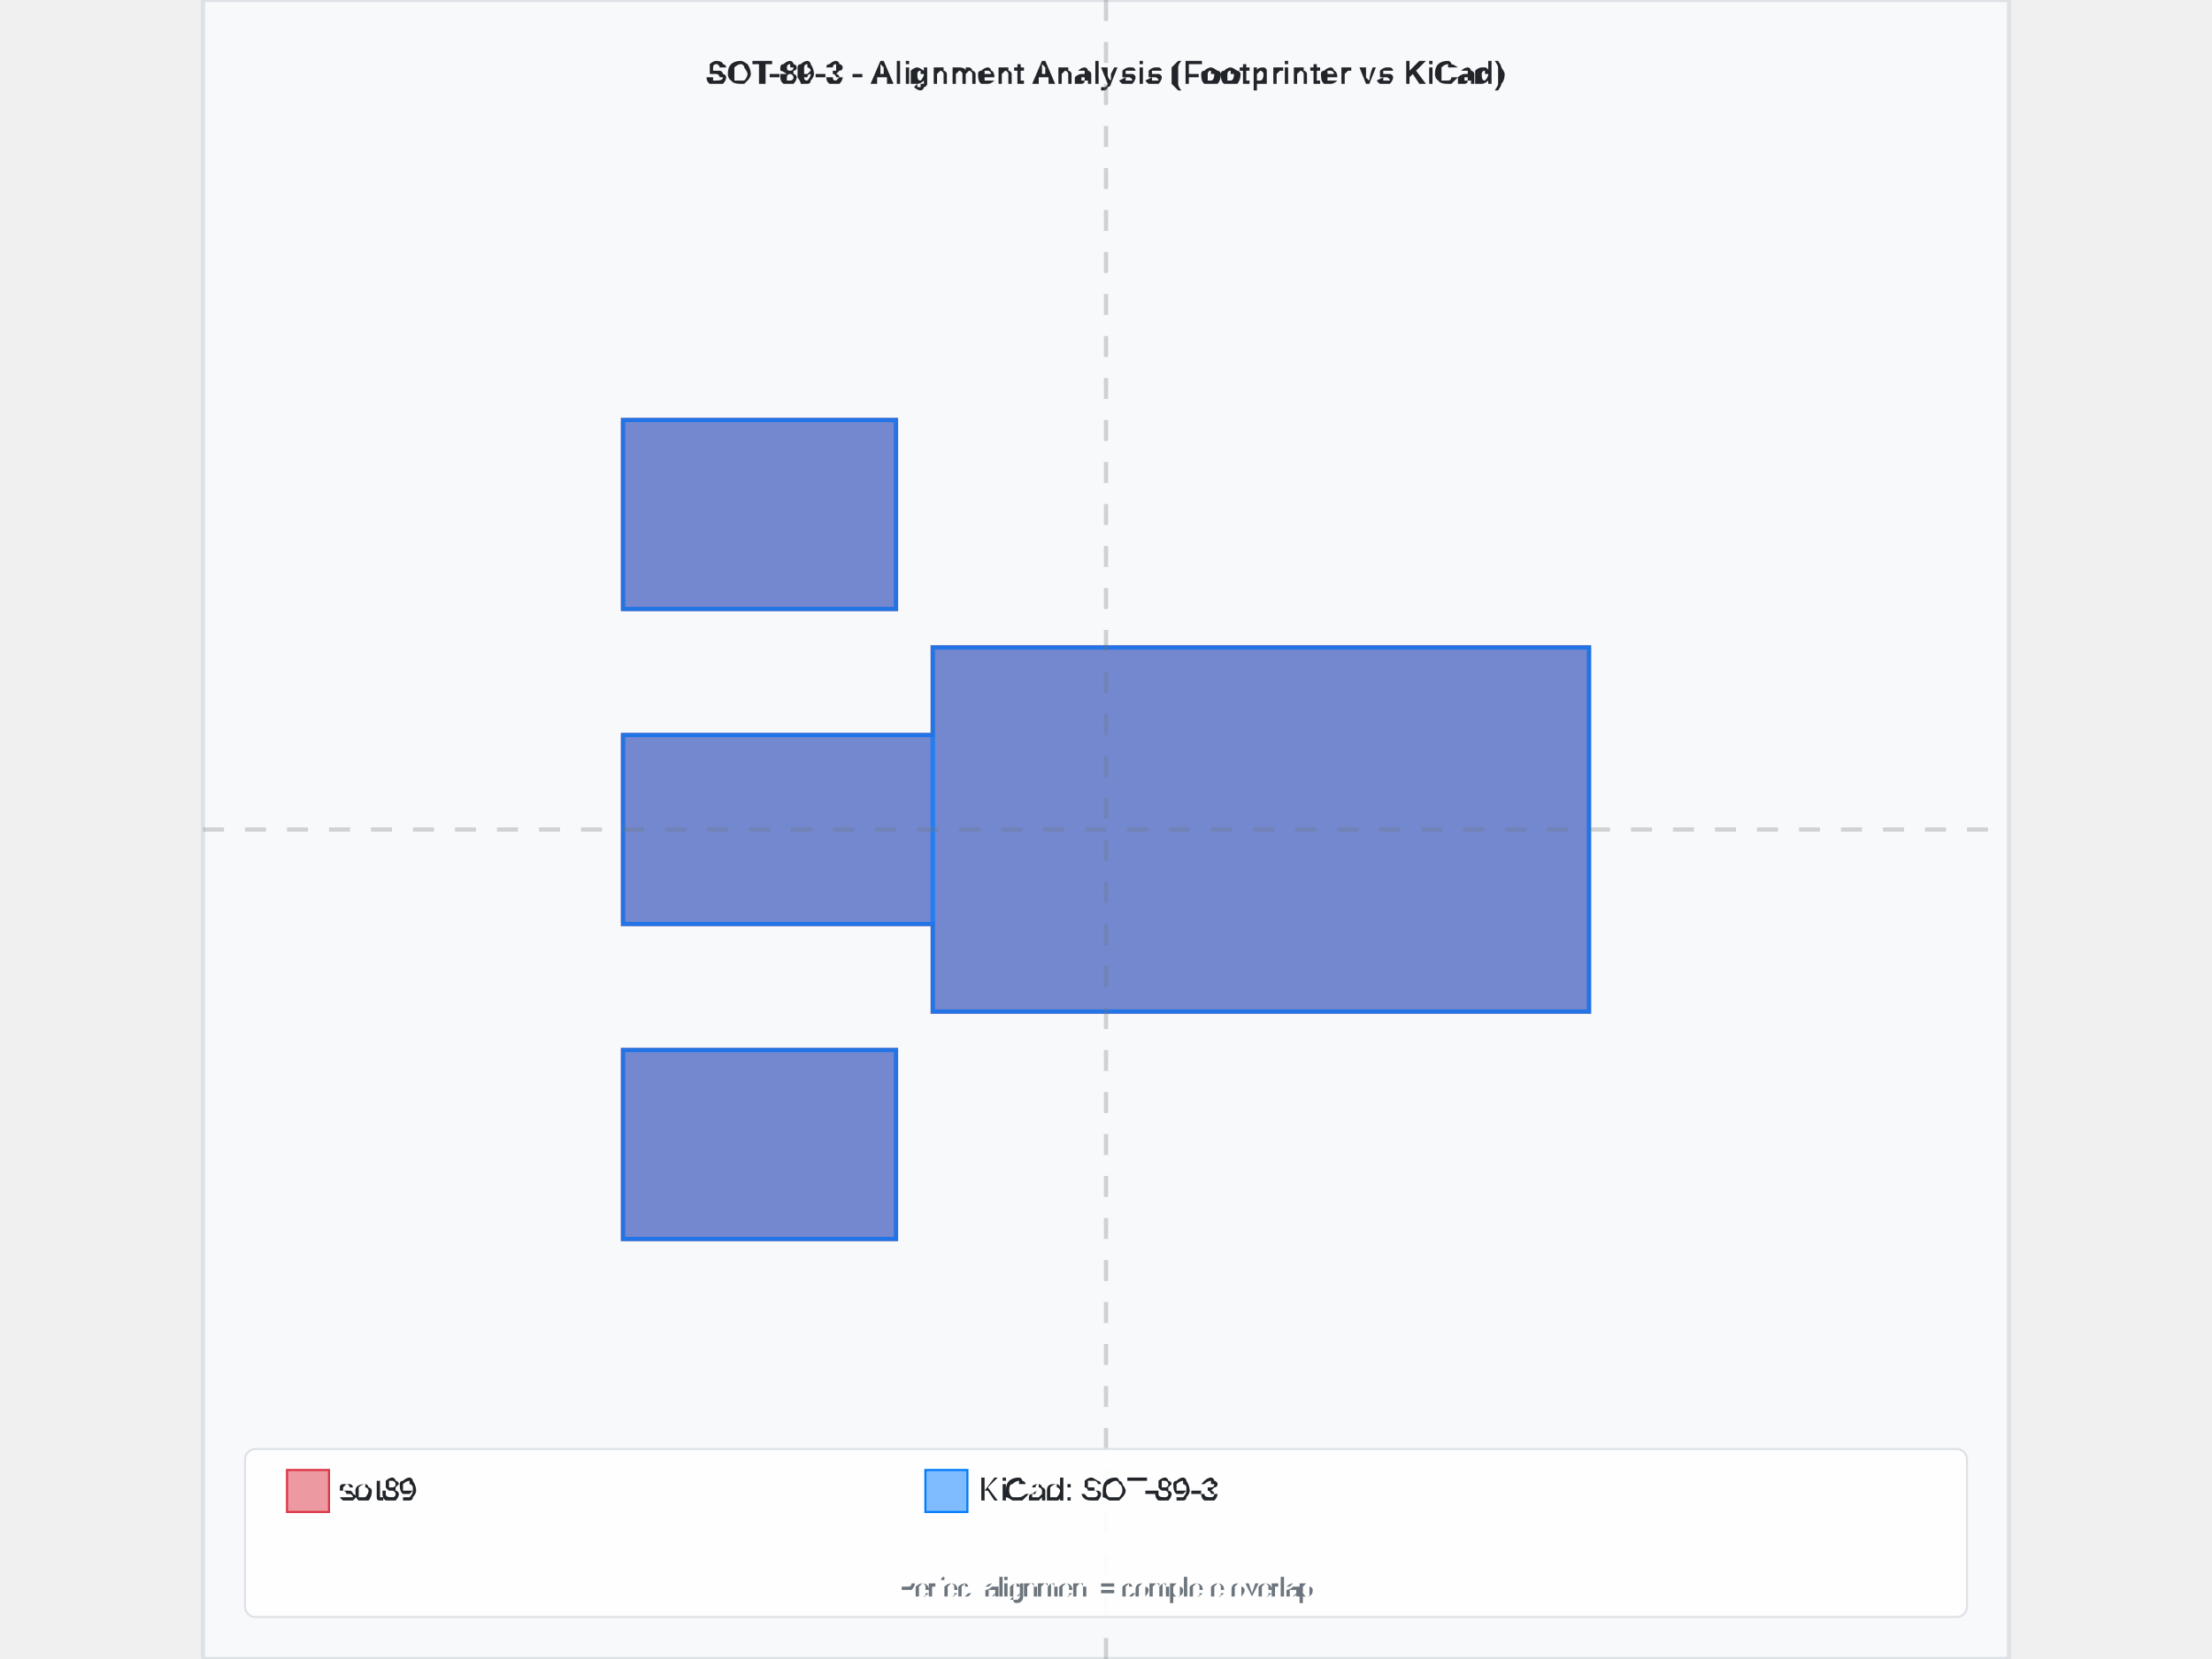
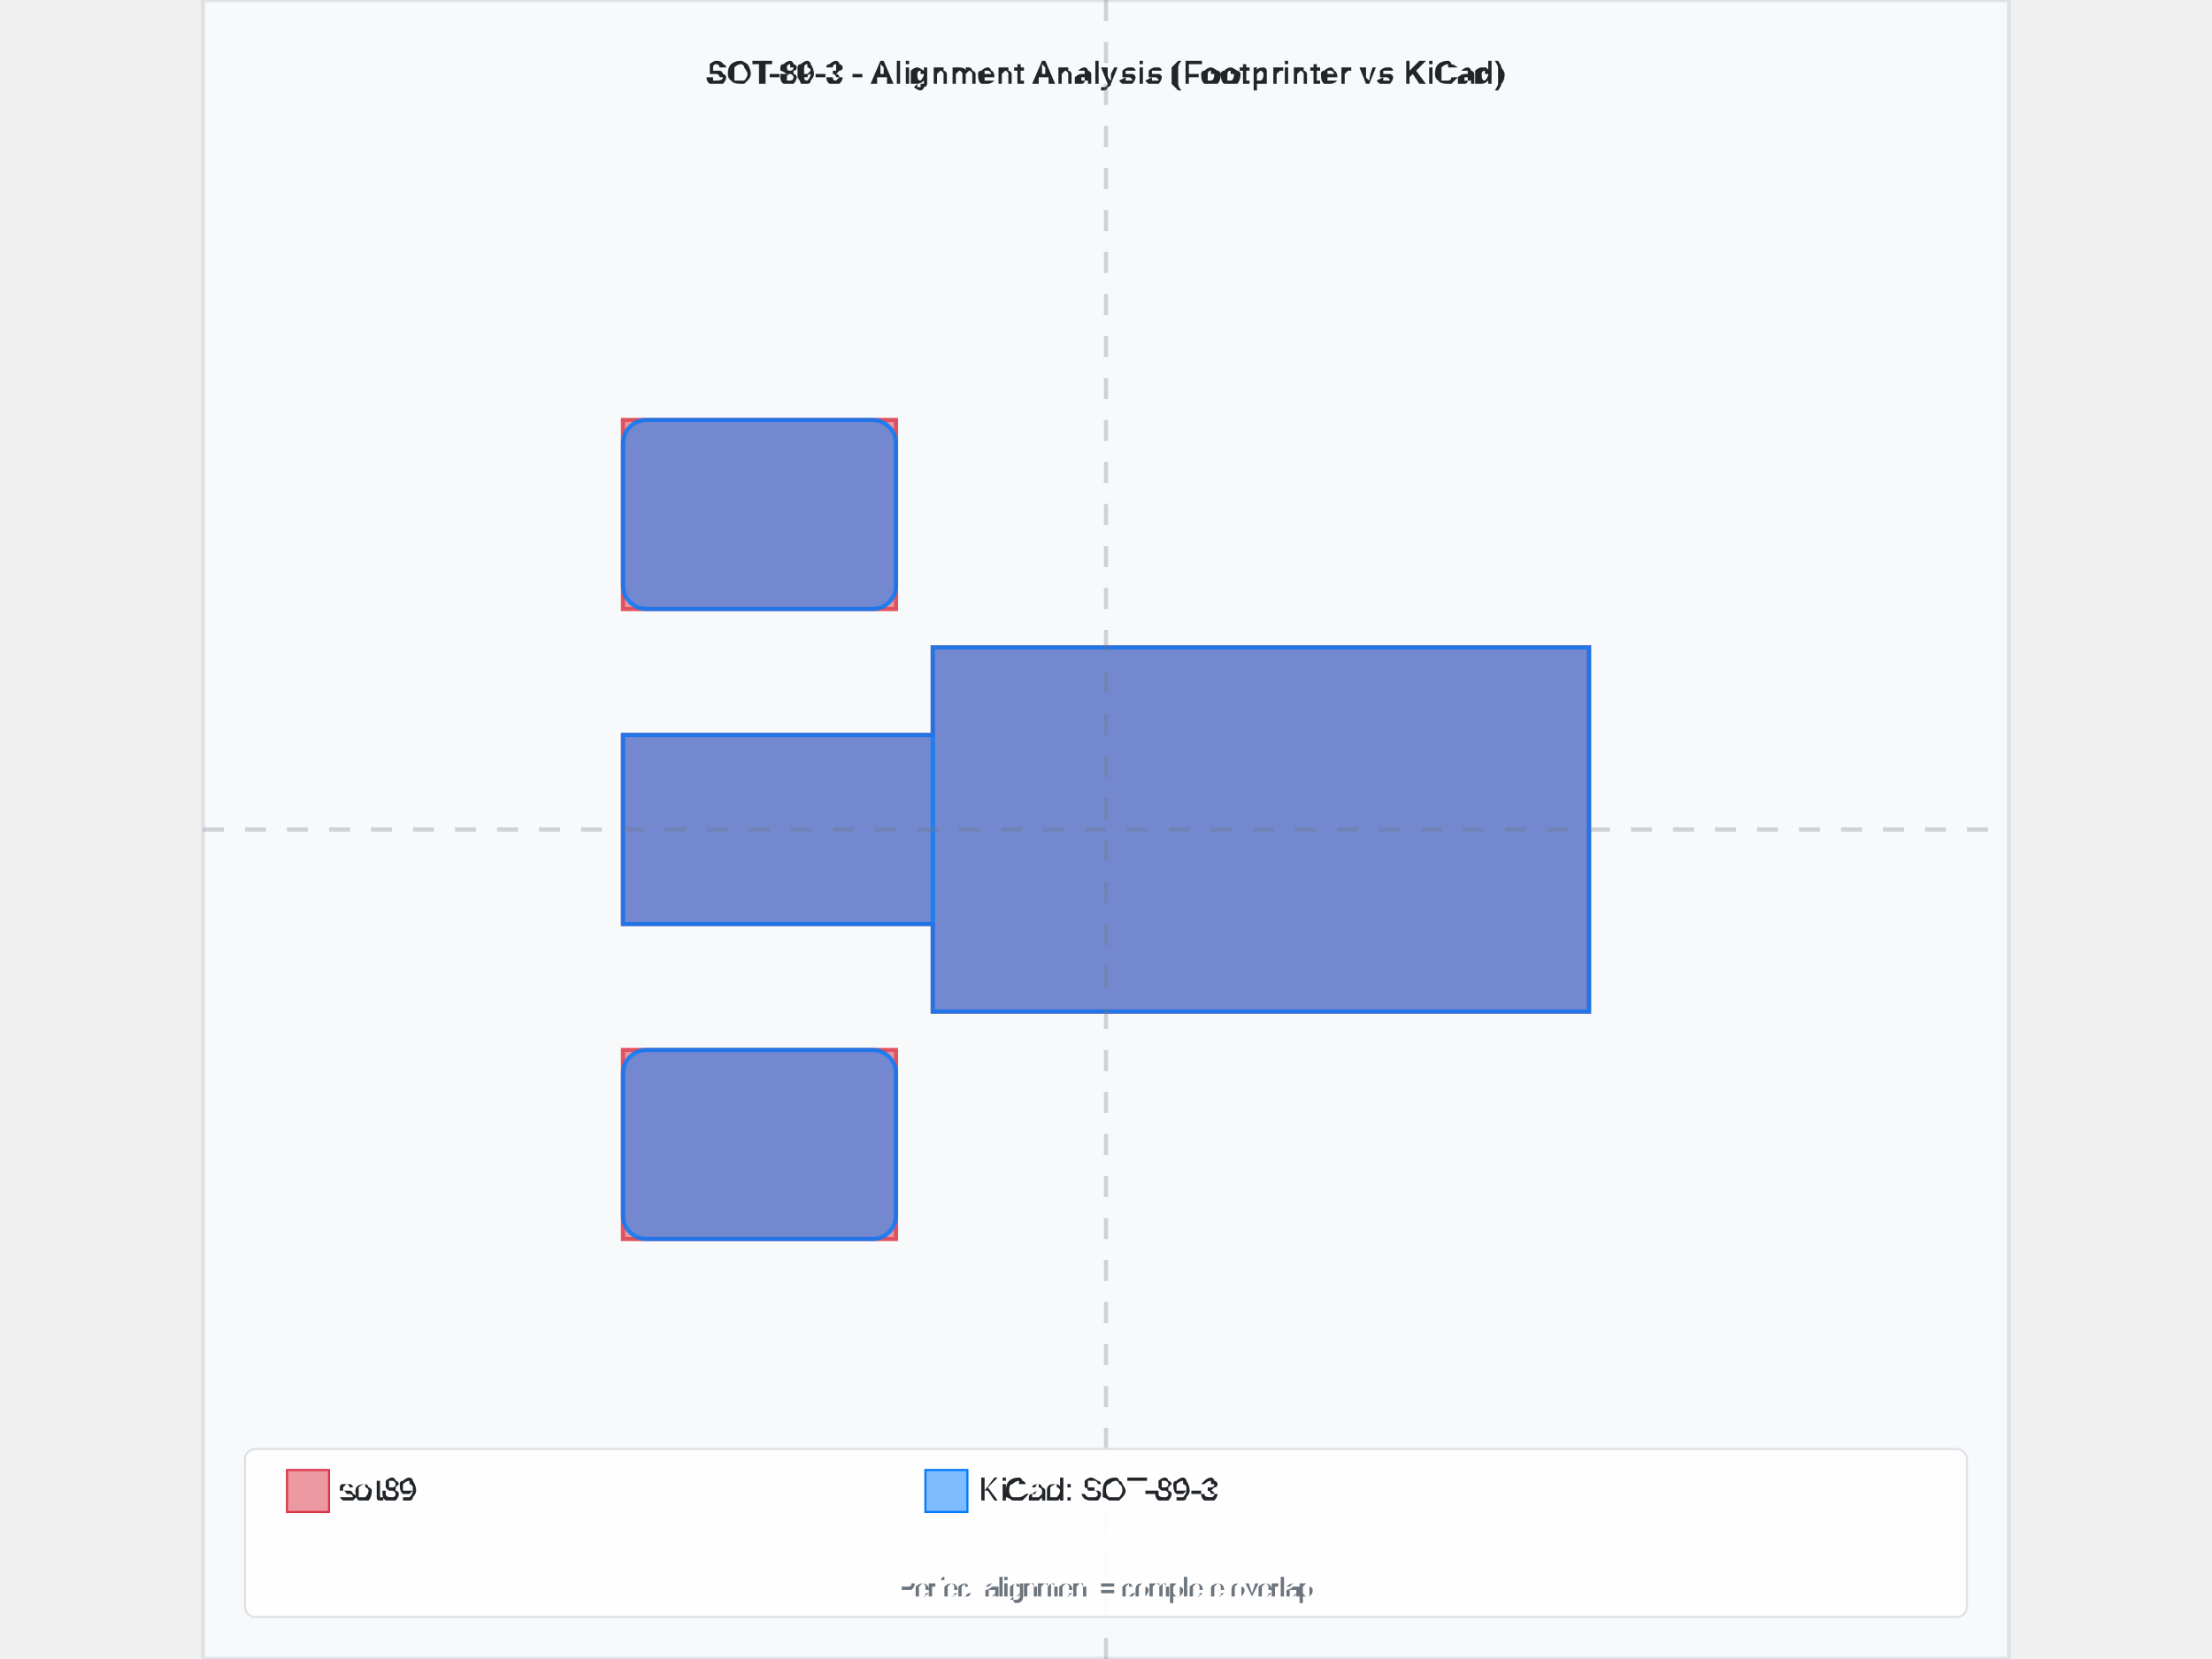
<svg xmlns="http://www.w3.org/2000/svg" width="800" height="600" viewBox="-4.3 -3.95 8.6 7.9">
  <rect x="-4.3" y="-3.95" width="8.6" height="7.9" fill="#f8f9fa" stroke="#dee2e6" stroke-width="0.02" />
-   <text x="8.881784197001252e-16" y="-3.55" text-anchor="middle" font-family="Arial, sans-serif" font-size="0.15" font-weight="bold" fill="#212529">SOT-89-3 - Alignment Analysis (Footprinter vs KiCad)</text>
+   <text x="0" y="-3.55" text-anchor="middle" font-family="Arial, sans-serif" font-size="0.15" font-weight="bold" fill="#212529">SOT-89-3 - Alignment Analysis (Footprinter vs KiCad)</text>
  <g id="footprint-a" opacity="0.85">
    <path d="M-2.3,1.05 L-1,1.05 L-1,1.95 L-2.3,1.95 L-2.3,1.05 z" fill="#dc3545" stroke="#dc3545" stroke-width="0.02" fill-opacity="0.6" fill-rule="evenodd" />
    <path d="M2.3,-0.867 L-0.825,-0.867 L-0.825,-0.45 L-2.3,-0.45 L-2.3,0.45 L-0.825,0.45 L-0.825,0.867 L2.3,0.867 L2.3,-0.867 z" fill="#dc3545" stroke="#dc3545" stroke-width="0.02" fill-opacity="0.6" fill-rule="evenodd" />
    <path d="M-2.3,-1.95 L-1,-1.95 L-1,-1.05 L-2.3,-1.05 L-2.3,-1.95 z" fill="#dc3545" stroke="#dc3545" stroke-width="0.02" fill-opacity="0.6" fill-rule="evenodd" />
  </g>
  <g id="footprint-b" opacity="0.85">
-     <path d="M-2.3,1.05 L-1,1.05 L-1,1.95 L-2.3,1.95 L-2.3,1.05 z" fill="#007bff" stroke="#007bff" stroke-width="0.02" fill-opacity="0.6" fill-rule="evenodd" />
+     <path d="M-2.188,1.05 L-1.112,1.05 A0.113,0.113 0 0,1 -1,1.163 L-1,1.837 A0.112,0.112 0 0,1 -1.112,1.95 L-2.188,1.95 A0.113,0.113 0 0,1 -2.3,1.837 L-2.3,1.163 A0.112,0.112 0 0,1 -2.188,1.05 z" fill="#007bff" stroke="#007bff" stroke-width="0.02" fill-opacity="0.6" fill-rule="evenodd" />
    <path d="M2.3,-0.867 L-0.825,-0.867 L-0.825,0.867 L2.3,0.867 L2.3,-0.867 z" fill="#007bff" stroke="#007bff" stroke-width="0.02" fill-opacity="0.6" fill-rule="evenodd" />
    <path d="M-2.3,-0.45 L-0.825,-0.45 L-0.825,0.45 L-2.3,0.45 L-2.3,-0.45 z" fill="#007bff" stroke="#007bff" stroke-width="0.02" fill-opacity="0.6" fill-rule="evenodd" />
-     <path d="M-2.3,-1.95 L-1,-1.95 L-1,-1.05 L-2.3,-1.05 L-2.3,-1.95 z" fill="#007bff" stroke="#007bff" stroke-width="0.02" fill-opacity="0.6" fill-rule="evenodd" />
+     <path d="M-2.188,-1.95 L-1.112,-1.95 A0.113,0.113 0 0,1 -1,-1.837 L-1,-1.163 A0.112,0.112 0 0,1 -1.112,-1.05 L-2.188,-1.05 A0.113,0.113 0 0,1 -2.3,-1.163 L-2.3,-1.837 A0.112,0.112 0 0,1 -2.188,-1.95 z" fill="#007bff" stroke="#007bff" stroke-width="0.02" fill-opacity="0.6" fill-rule="evenodd" />
  </g>
  <g id="alignment-guides" opacity="0.3">
-     <line x1="8.881784197001252e-16" y1="-3.95" x2="8.881784197001252e-16" y2="3.95" stroke="#6c757d" stroke-width="0.02" stroke-dasharray="0.1,0.1" />
+     <line x1="0" y1="-3.95" x2="0" y2="3.95" stroke="#6c757d" stroke-width="0.02" stroke-dasharray="0.1,0.1" />
    <line x1="-4.3" y1="0" x2="4.3" y2="0" stroke="#6c757d" stroke-width="0.02" stroke-dasharray="0.1,0.1" />
  </g>
  <g font-family="Arial, sans-serif" font-size="0.15">
    <rect x="-4.1" y="2.95" width="8.2" height="0.8" fill="white" fill-opacity="0.9" stroke="#dee2e6" stroke-width="0.01" rx="0.05" />
    <rect x="-3.9" y="3.05" width="0.2" height="0.2" fill="#dc3545" fill-opacity="0.5" stroke="#dc3545" stroke-width="0.01" />
    <text x="-3.65" y="3.15" fill="#212529" font-weight="500" dominant-baseline="middle">sot89</text>
    <rect x="-0.86" y="3.05" width="0.2" height="0.2" fill="#007bff" fill-opacity="0.5" stroke="#007bff" stroke-width="0.01" />
    <text x="-0.61" y="3.15" fill="#212529" font-weight="500" dominant-baseline="middle">KiCad: SOT-89-3</text>
-     <text x="8.881784197001252e-16" y="3.65" text-anchor="middle" fill="#6c757d" font-size="0.12">Perfect alignment = complete overlap</text>
+     <text x="0" y="3.65" text-anchor="middle" fill="#6c757d" font-size="0.12">Perfect alignment = complete overlap</text>
  </g>
</svg>
